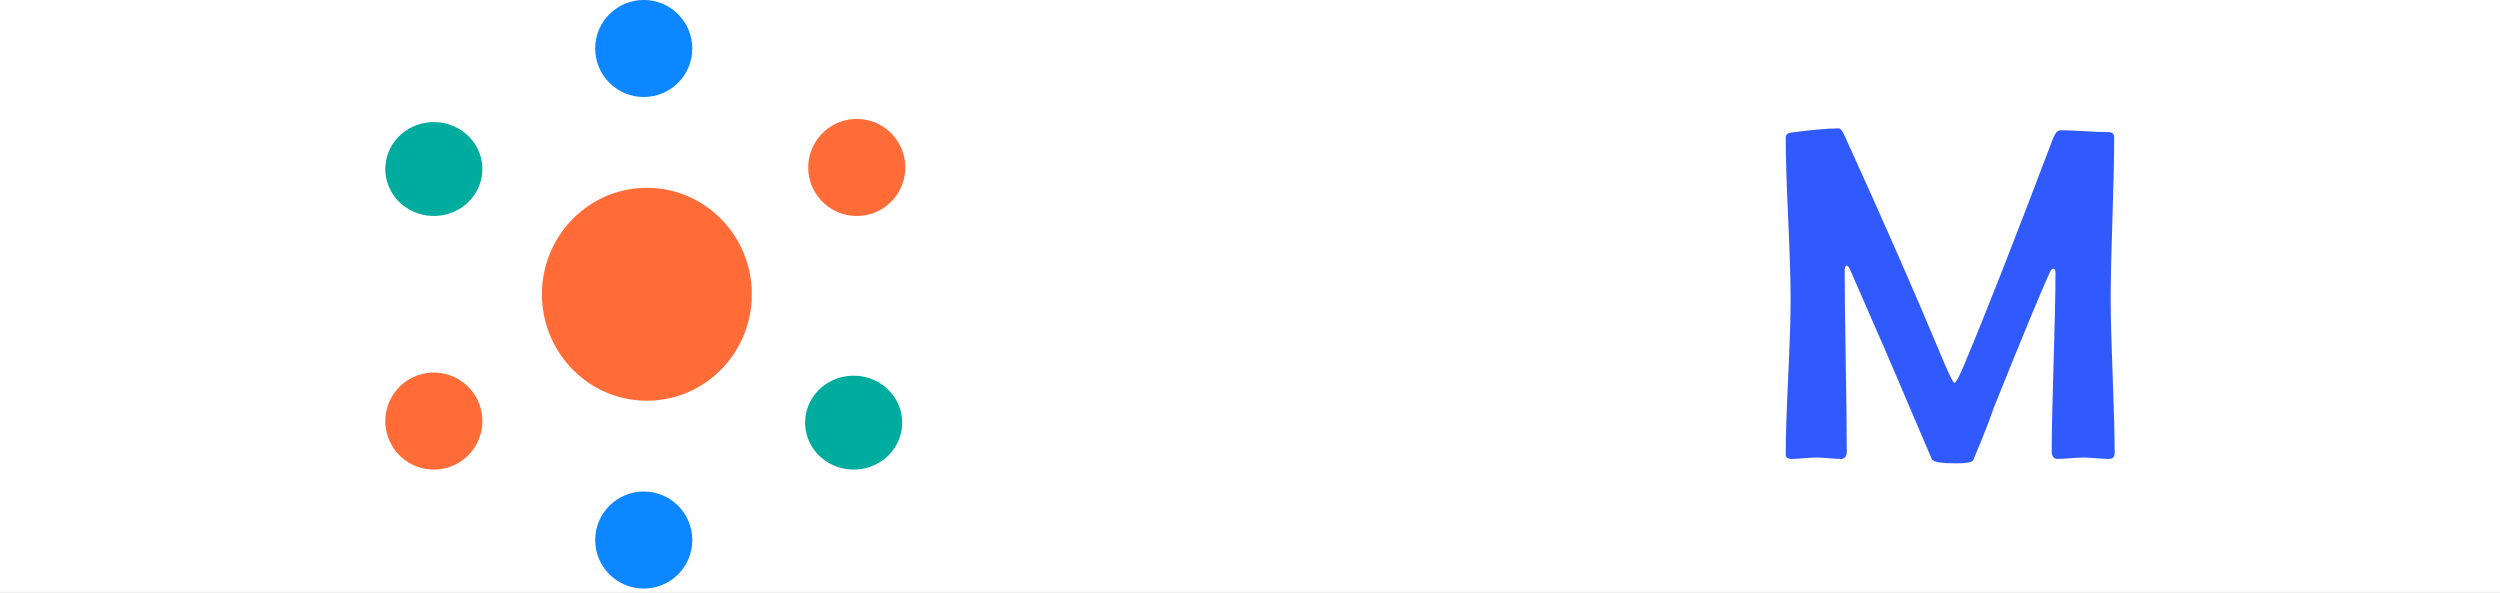
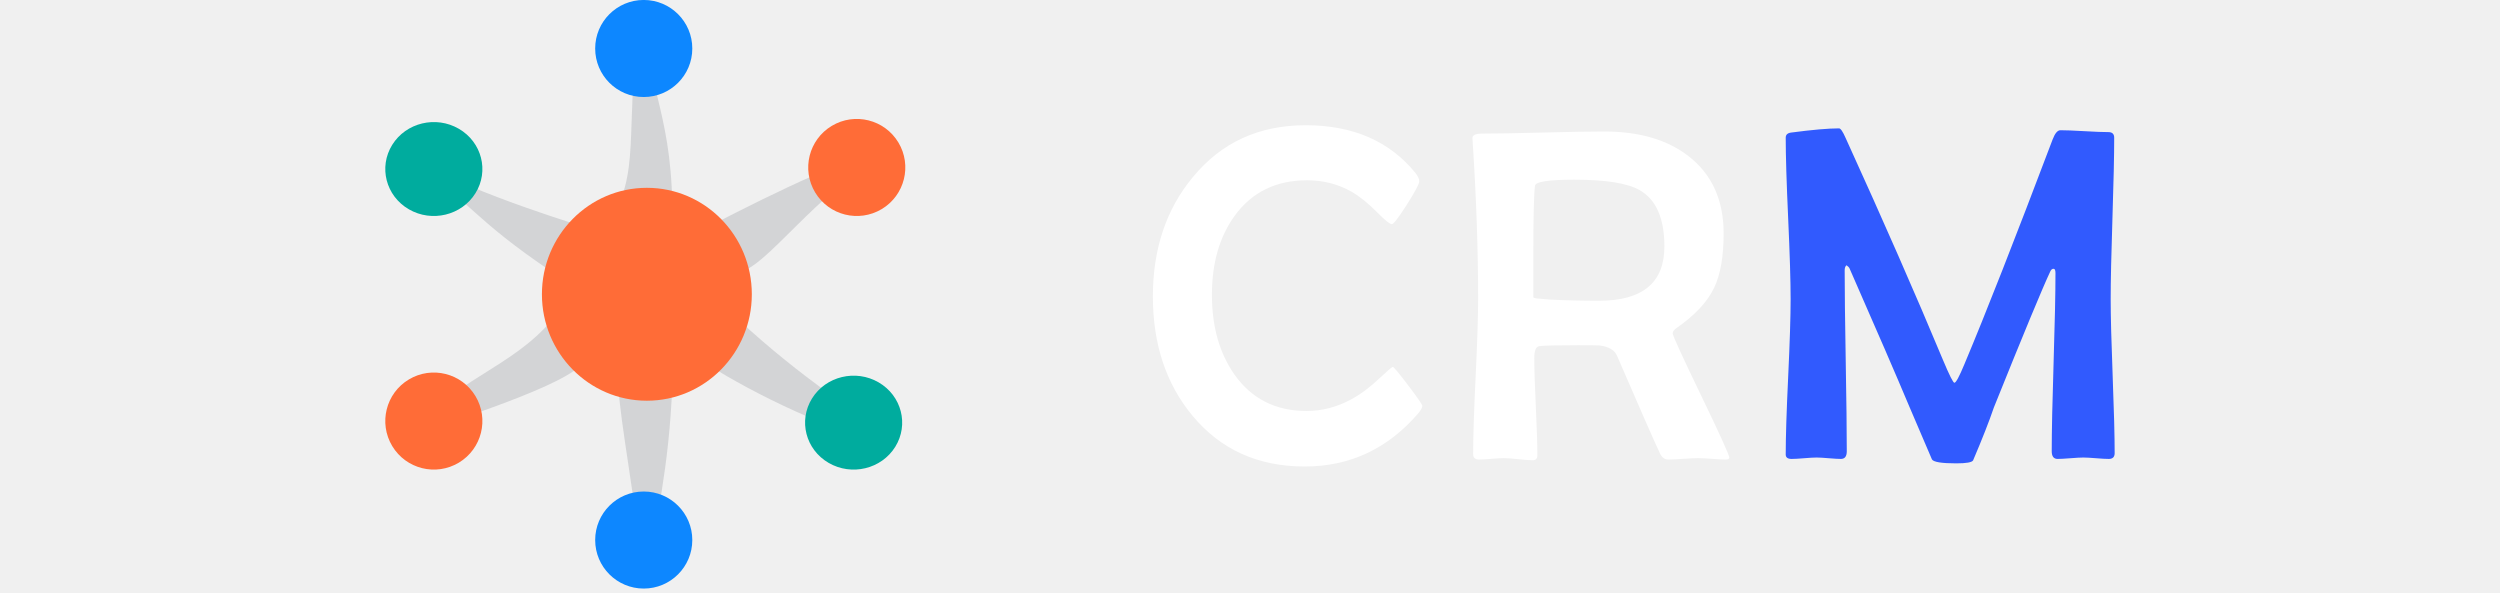
<svg xmlns="http://www.w3.org/2000/svg" width="798" height="189" overflow="hidden">
  <defs>
    <clipPath id="clip0">
      <rect x="0" y="0" width="798" height="189" />
    </clipPath>
  </defs>
  <g clip-path="url(#clip0)">
-     <rect x="0" y="0" width="798" height="188.882" fill="#FFFFFF" />
+     <rect x="0" y="0" width="798" height="188.882" fill="#FFFFFF" fill-opacity="0" />
    <path d="M416.758 39.975C431.864 39.975 443.555 45.063 451.831 55.239 452.629 56.281 453.028 57.15 453.028 57.845 453.028 58.689 451.707 61.183 449.064 65.328 446.422 69.473 444.827 71.545 444.278 71.545 443.63 71.545 442.11 70.329 439.717 67.897 436.775 64.918 434.008 62.684 431.416 61.195 427.128 58.763 422.392 57.547 417.207 57.547 407.336 57.547 399.658 61.295 394.174 68.79 389.288 75.491 386.845 83.93 386.845 94.106 386.845 104.282 389.263 112.795 394.099 119.645 399.583 127.339 407.236 131.186 417.057 131.186 421.943 131.186 426.655 129.97 431.191 127.537 434.183 125.949 437.224 123.69 440.315 120.762 442.907 118.329 444.328 117.113 444.578 117.113 444.877 117.113 446.522 119.086 449.513 123.033 452.504 126.979 454 129.151 454 129.548 454 130.143 453.526 130.987 452.579 132.079 442.857 143.298 430.817 148.907 416.459 148.907 401.503 148.907 389.537 143.471 380.564 132.6 372.188 122.474 368 109.816 368 94.627 368 79.438 372.263 66.73 380.788 56.505 389.862 45.485 401.852 39.975 416.758 39.975Z" fill="#FFFFFF" fill-rule="evenodd" />
    <path d="M587.027 40.974C587.525 40.974 588.222 41.993 589.118 44.032 601.166 70.479 611.522 94.093 620.185 114.873 622.226 119.745 623.446 122.181 623.844 122.181 624.342 122.181 625.413 120.192 627.056 116.215 633.827 100.108 643.211 76.196 655.21 44.479 655.957 42.54 656.778 41.571 657.674 41.571 659.367 41.571 661.919 41.67 665.329 41.869 668.739 42.068 671.291 42.167 672.984 42.167 674.228 42.167 674.851 42.764 674.851 43.957 674.851 49.674 674.664 58.262 674.291 69.721 673.917 81.18 673.73 89.768 673.73 95.485 673.73 100.953 673.942 109.156 674.365 120.093 674.789 131.03 675 139.208 675 144.626 675 145.869 674.378 146.49 673.133 146.49 672.237 146.49 670.88 146.416 669.063 146.267 667.246 146.118 665.889 146.043 664.993 146.043 664.097 146.043 662.728 146.118 660.886 146.267 659.043 146.416 657.674 146.49 656.778 146.49 655.534 146.49 654.911 145.67 654.911 144.03 654.911 137.716 655.11 128.246 655.509 115.619 655.907 102.991 656.106 93.521 656.106 87.207 656.106 86.263 655.907 85.791 655.509 85.791 655.061 85.791 654.712 86.064 654.463 86.611 651.924 92.03 645.925 106.496 636.465 130.011 634.922 134.534 632.706 140.177 629.819 146.938 629.47 147.584 627.678 147.907 624.442 147.907 619.762 147.907 617.173 147.485 616.675 146.64 614.982 142.613 612.568 136.97 609.431 129.712 605.299 119.869 598.951 105.204 590.388 85.716 590.238 85.368 589.915 85.02 589.417 84.672 589.018 84.971 588.819 85.517 588.819 86.313 588.819 92.726 588.931 102.345 589.155 115.171 589.38 127.997 589.492 137.617 589.492 144.03 589.492 145.67 588.869 146.49 587.625 146.49 586.778 146.49 585.484 146.416 583.741 146.267 581.999 146.118 580.704 146.043 579.858 146.043 578.962 146.043 577.63 146.118 575.862 146.267 574.095 146.416 572.763 146.49 571.867 146.49 570.622 146.49 570 146.018 570 145.074 570 139.556 570.261 131.291 570.784 120.279 571.307 109.268 571.568 101.003 571.568 95.485 571.568 89.768 571.307 81.18 570.784 69.721 570.261 58.262 570 49.674 570 43.957 570 43.013 570.573 42.466 571.718 42.317 578.489 41.422 583.592 40.974 587.027 40.974Z" fill="#315AFE" fill-rule="evenodd" />
    <path d="M512.06 41.974C523.255 41.974 532.232 44.599 538.989 49.851 546.453 55.648 550.185 63.872 550.185 74.524 550.185 81.857 549.176 87.629 547.159 91.84 545.041 96.299 541.107 100.535 535.358 104.548 534.4 105.192 533.921 105.811 533.921 106.406 533.921 107.099 536.934 113.689 542.961 126.174 548.987 138.659 552 145.298 552 146.09 552 146.487 551.597 146.685 550.79 146.685 549.832 146.685 548.369 146.611 546.402 146.462 544.436 146.313 542.973 146.239 542.015 146.239 540.956 146.239 539.38 146.313 537.287 146.462 535.194 146.611 533.619 146.685 532.56 146.685 531.4 146.685 530.517 146.066 529.912 144.827 528.298 141.458 523.709 131.029 516.145 113.54 515.388 111.756 513.548 110.666 510.623 110.27 509.967 110.221 507.673 110.196 503.739 110.196 496.78 110.196 492.645 110.295 491.333 110.493 490.274 110.642 489.745 111.905 489.745 114.283 489.745 117.751 489.909 122.941 490.237 129.852 490.564 136.764 490.728 141.929 490.728 145.347 490.728 146.388 490.224 146.908 489.215 146.908 488.207 146.908 486.681 146.796 484.639 146.574 482.597 146.351 481.046 146.239 479.987 146.239 479.129 146.239 477.818 146.313 476.053 146.462 474.288 146.611 472.977 146.685 472.12 146.685 470.859 146.685 470.229 146.115 470.229 144.976 470.229 139.476 470.493 131.215 471.023 120.191 471.552 109.168 471.817 100.906 471.817 95.407 471.817 79.751 471.237 63.055 470.077 45.318L470.002 44.129C469.951 43.138 471.01 42.643 473.179 42.643 477.516 42.643 484.009 42.531 492.657 42.308 501.306 42.085 507.773 41.974 512.06 41.974ZM502.453 57.357C494.284 57.357 490.123 58.001 489.972 59.289 489.619 61.965 489.442 69.124 489.442 80.767L489.442 94.961C489.594 95.06 489.921 95.159 490.426 95.258 491.333 95.357 492.821 95.481 494.889 95.63 499.68 95.877 504.849 96.001 510.396 96.001 524.314 96.001 531.274 90.23 531.274 78.686 531.274 69.718 528.651 63.724 523.407 60.701 519.523 58.472 512.539 57.357 502.453 57.357Z" fill="#FFFFFF" fill-rule="evenodd" />
-     <path d="M197.374 123.5C199.319 123.986 203.334 124.955 205.981 125.243 206.84 124.944 210.385 123.936 214.588 123.5 213.424 150.016 209.714 164.073 205.981 186.871 202.276 156.815 198.135 135.33 197.374 123.5ZM235.65 101.983C257.035 121.779 272.344 130.182 283.981 140.65 269.77 140.473 238.014 124.24 226.765 116.847 226.929 116.833 227.538 116.363 227.695 116.218 230.515 113.276 232.219 110.143 234.277 106.423 234.346 104.846 235.223 103.776 235.65 101.983ZM176.312 101.983C176.91 103.182 177.544 105.497 177.686 106.423 179.129 109.629 181.498 113.243 184.267 116.218 184.636 116.366 185.125 116.754 185.197 116.847 175.844 125.187 138.373 135.968 127.981 140.65 144.623 121.147 163.448 117.487 176.312 101.983ZM283.981 48.208C260.225 61.299 244.377 85.978 235.65 86.876 235.319 85.814 234.054 83.089 234.277 82.435 232.837 78.684 231.043 75.236 227.695 72.641 227.459 72.386 226.952 72.178 226.765 72.011 249.003 60.6 273.606 48.565 283.981 48.208ZM127.981 48.208C142.832 58.584 177.459 69.628 185.197 72.011 184.8 72.399 184.444 72.555 184.267 72.641 180.916 75.326 178.973 78.831 177.686 82.435 177.122 83.681 176.693 85.585 176.312 86.876 151.115 69.946 150 64.329 127.981 48.208ZM205.981 1.987C205.221 25.445 214.128 34.317 214.588 65.359 211.687 65.085 209.367 63.718 205.981 63.615 202.539 64.497 200.6 65.367 197.374 65.359 204.526 50.596 198.642 30.632 205.981 1.987Z" fill="#FFFFFF" fill-rule="evenodd" />
+     <path d="M197.374 123.5C199.319 123.986 203.334 124.955 205.981 125.243 206.84 124.944 210.385 123.936 214.588 123.5 213.424 150.016 209.714 164.073 205.981 186.871 202.276 156.815 198.135 135.33 197.374 123.5ZM235.65 101.983C257.035 121.779 272.344 130.182 283.981 140.65 269.77 140.473 238.014 124.24 226.765 116.847 226.929 116.833 227.538 116.363 227.695 116.218 230.515 113.276 232.219 110.143 234.277 106.423 234.346 104.846 235.223 103.776 235.65 101.983ZM176.312 101.983C176.91 103.182 177.544 105.497 177.686 106.423 179.129 109.629 181.498 113.243 184.267 116.218 184.636 116.366 185.125 116.754 185.197 116.847 175.844 125.187 138.373 135.968 127.981 140.65 144.623 121.147 163.448 117.487 176.312 101.983ZM283.981 48.208C260.225 61.299 244.377 85.978 235.65 86.876 235.319 85.814 234.054 83.089 234.277 82.435 232.837 78.684 231.043 75.236 227.695 72.641 227.459 72.386 226.952 72.178 226.765 72.011 249.003 60.6 273.606 48.565 283.981 48.208ZM127.981 48.208C142.832 58.584 177.459 69.628 185.197 72.011 184.8 72.399 184.444 72.555 184.267 72.641 180.916 75.326 178.973 78.831 177.686 82.435 177.122 83.681 176.693 85.585 176.312 86.876 151.115 69.946 150 64.329 127.981 48.208ZM205.981 1.987C205.221 25.445 214.128 34.317 214.588 65.359 211.687 65.085 209.367 63.718 205.981 63.615 202.539 64.497 200.6 65.367 197.374 65.359 204.526 50.596 198.642 30.632 205.981 1.987Z" fill="#323A46" fill-rule="evenodd" fill-opacity="0.149" />
    <path d="M197.874 124C199.962 124.296 204.478 125.584 206.481 125.743 208.235 126.051 211.39 124.539 215.088 124 208.944 143.987 212.485 158.259 206.481 187.371 207.37 156.378 194.789 138.039 197.874 124ZM236.15 102.483C258.316 118.715 265.584 132.083 284.481 141.15 255.867 133.247 237.989 120.166 227.265 117.347 227.587 117.23 228.026 116.826 228.195 116.718 230.889 114.124 232.905 110.704 234.777 106.923 235.123 105.786 235.256 104.426 236.15 102.483ZM176.812 102.483C177.284 103.052 177.989 106.255 178.186 106.923 179.868 109.908 181.738 113.607 184.767 116.718 185.061 116.884 185.393 117.199 185.697 117.347 176.35 116.549 157.275 132.333 128.481 141.15 134.933 133.311 151.755 118.706 176.812 102.483ZM284.481 48.708C261.619 60.228 242.05 83.545 236.15 87.375 235.257 85.428 235.165 84.335 234.777 82.935 233.273 79.153 230.948 76.541 228.195 73.14 227.706 72.897 227.694 72.867 227.265 72.511 247.799 63.439 261.549 55.033 284.481 48.708ZM128.481 48.708C150.953 60.634 157.554 63.317 185.697 72.511 185.413 72.593 185.086 72.852 184.767 73.14 181.23 75.858 180.173 79.648 178.186 82.935 177.515 84.025 177.104 86.165 176.812 87.375 154.418 73.701 153.608 65.726 128.481 48.708ZM206.481 2.487C208.347 10.751 215.795 45.155 215.088 65.859 213.607 64.829 210.215 65.456 206.481 64.115 202.823 64.547 199.561 65.599 197.874 65.859 197.439 54.838 207.977 22.02 206.481 2.487Z" stroke="#000000" stroke-width="0" stroke-miterlimit="8" stroke-opacity="0" fill="none" fill-rule="evenodd" />
    <path d="M172.981 93.93C172.981 75.163 187.98 59.951 206.481 59.951 224.983 59.951 239.981 75.163 239.981 93.93 239.981 112.695 224.983 127.908 206.481 127.908 187.98 127.908 172.981 112.695 172.981 93.93Z" fill="#FF6C37" fill-rule="evenodd" />
    <path d="M125.197 46.235C129.605 39.14 139.126 36.844 146.463 41.107 153.8 45.37 156.173 54.579 151.765 61.674 147.357 68.77 137.835 71.066 130.499 66.803 123.162 62.539 120.789 53.331 125.197 46.235Z" fill="#00AC9E" fill-rule="evenodd" />
    <path d="M259.197 127.184C263.605 120.089 273.126 117.793 280.463 122.057 287.8 126.32 290.173 135.528 285.765 142.624 281.357 149.719 271.835 152.015 264.499 147.752 257.162 143.488 254.789 134.28 259.197 127.184Z" fill="#00AC9E" fill-rule="evenodd" />
    <path d="M205.481-0.012C214.041-0.012 220.981 6.924 220.981 15.479 220.981 24.034 214.041 30.969 205.481 30.969 196.921 30.969 189.981 24.034 189.981 15.479 189.981 6.924 196.921-0.012 205.481-0.012Z" fill="#0D87FF" fill-rule="evenodd" />
    <path d="M205.481 156.89C214.041 156.89 220.981 163.825 220.981 172.38 220.981 180.935 214.041 187.871 205.481 187.871 196.921 187.871 189.981 180.935 189.981 172.38 189.981 163.825 196.921 156.89 205.481 156.89Z" fill="#0D87FF" fill-rule="evenodd" />
    <path d="M125.197 142.381C120.789 135.049 123.162 125.534 130.499 121.128 137.835 116.723 147.357 119.096 151.765 126.428 156.173 133.759 153.8 143.274 146.463 147.68 139.126 152.086 129.605 149.713 125.197 142.381Z" fill="#FF6C37" fill-rule="evenodd" />
    <path d="M260.197 61.432C255.789 54.1 258.162 44.584 265.499 40.179 272.835 35.774 282.357 38.146 286.765 45.478 291.173 52.81 288.8 62.325 281.463 66.731 274.126 71.136 264.605 68.764 260.197 61.432Z" fill="#FF6C37" fill-rule="evenodd" />
  </g>
</svg>
